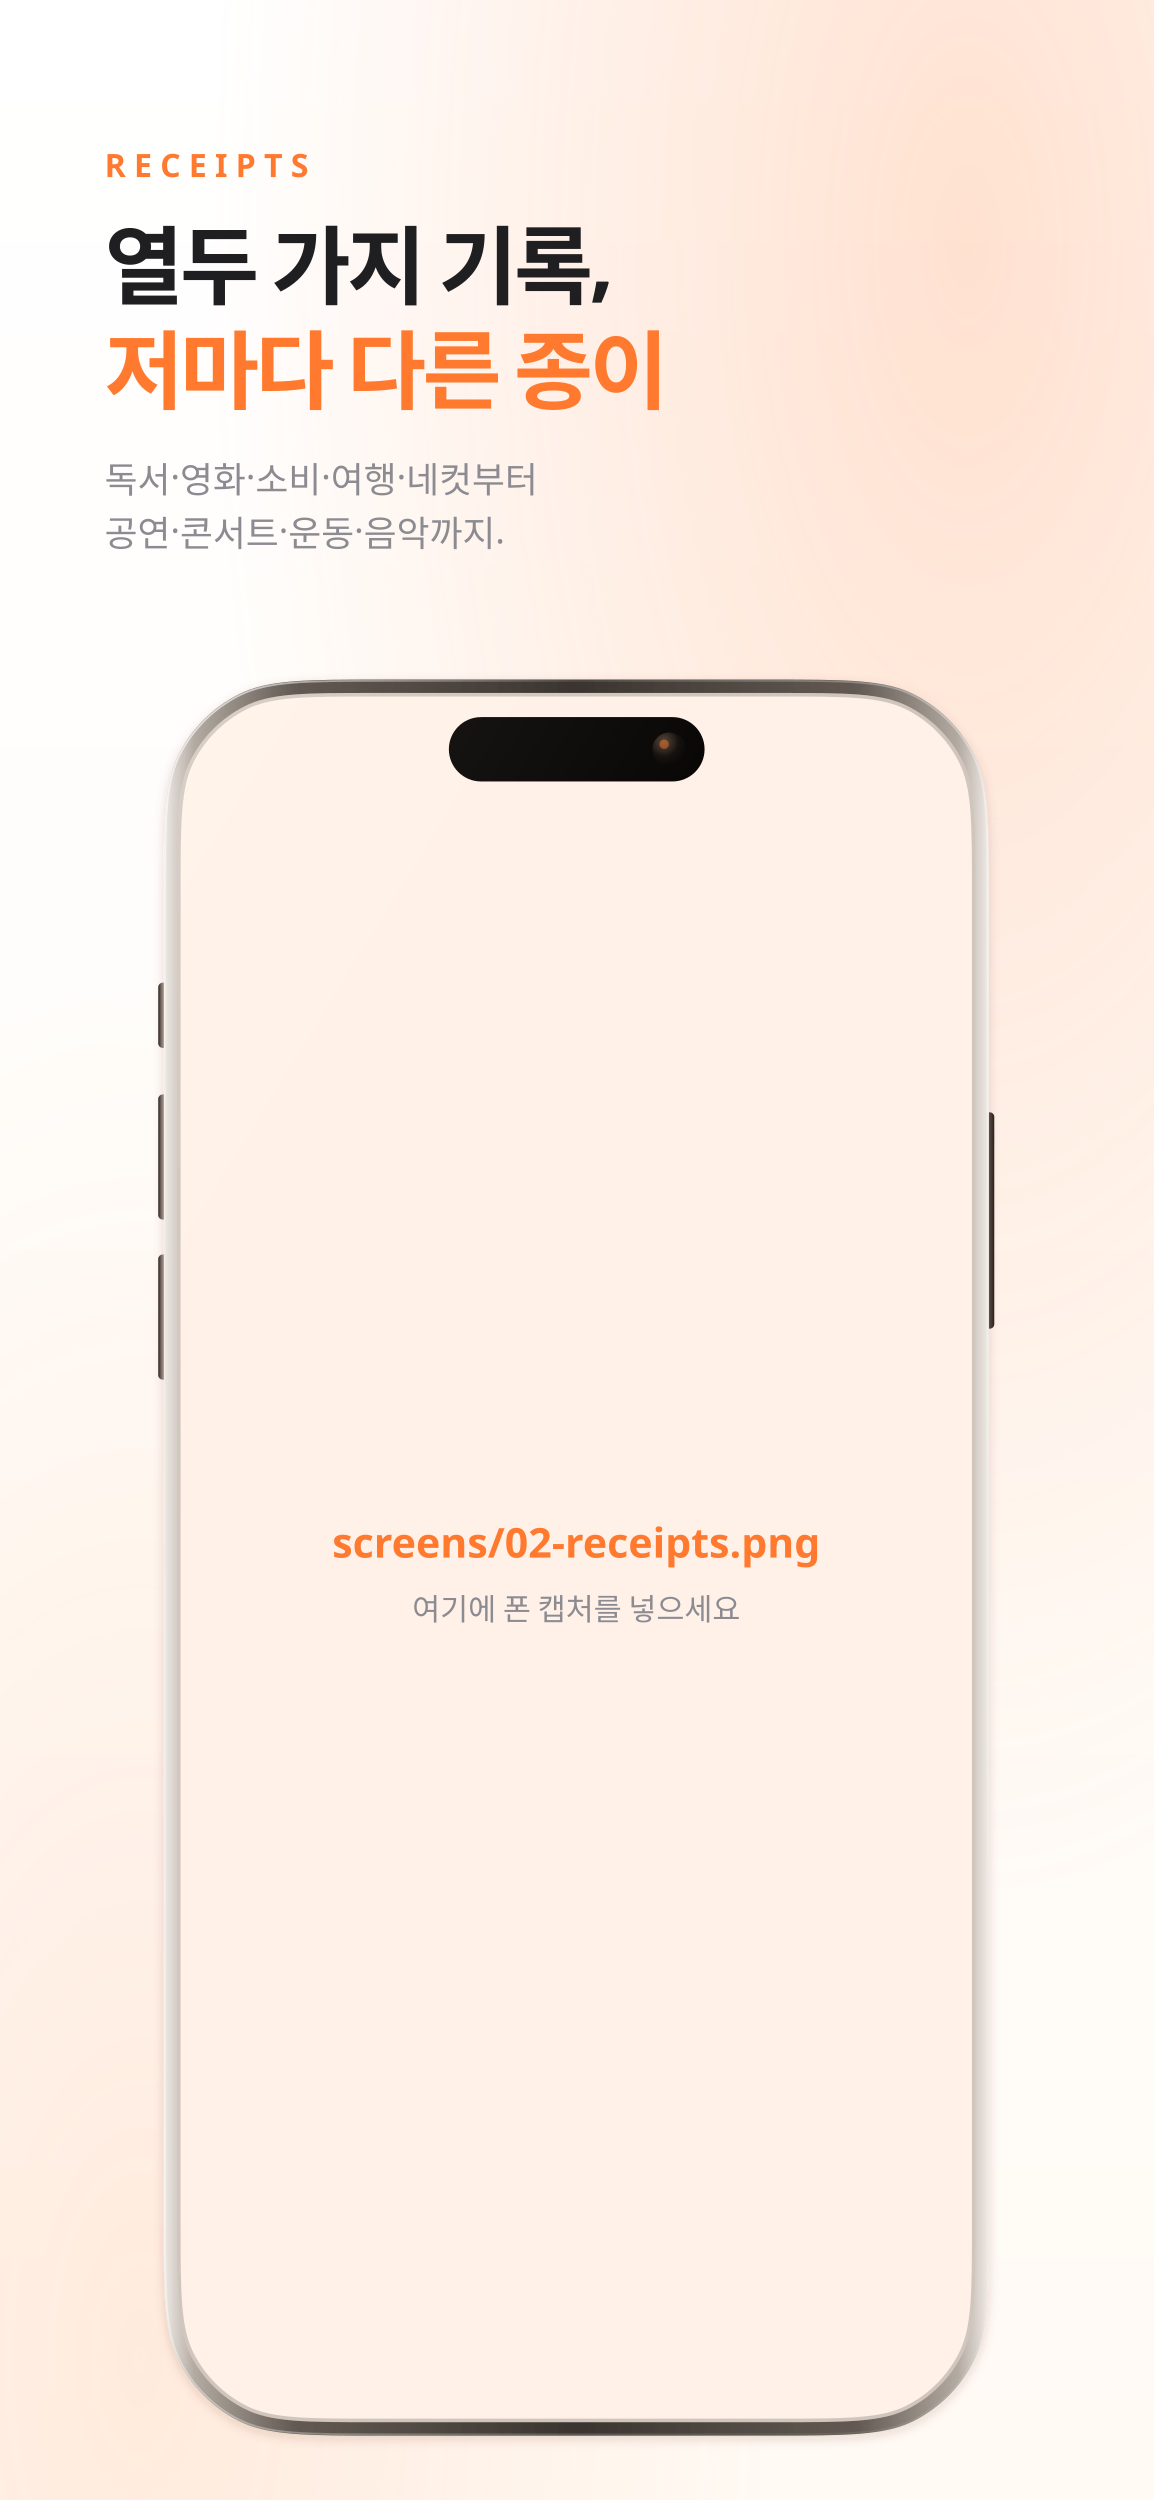
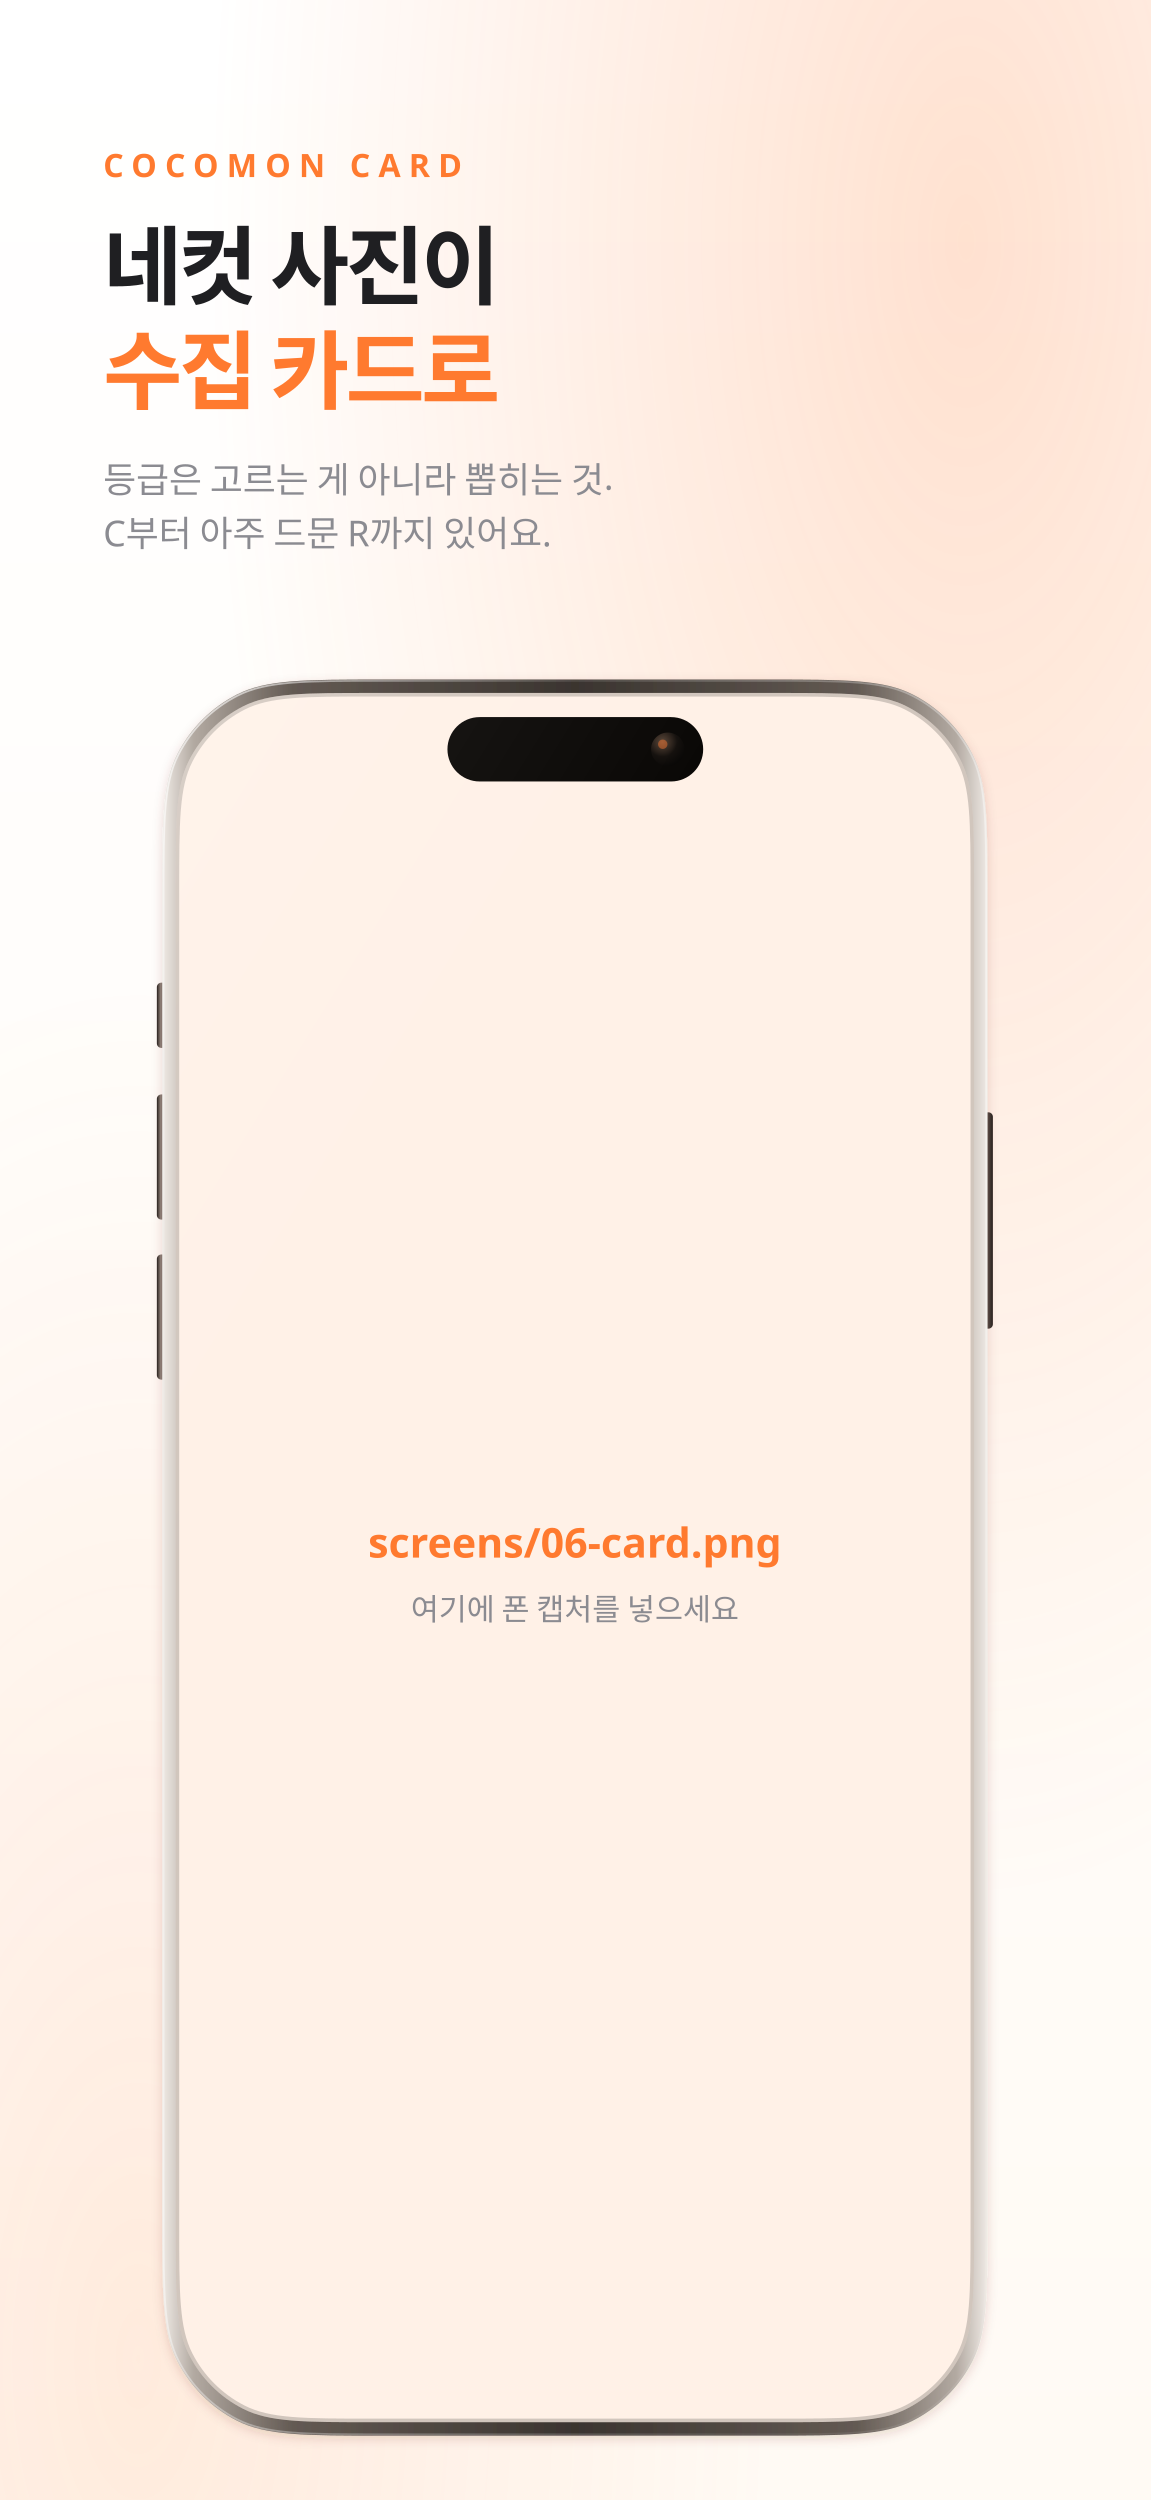
- <svg xmlns="http://www.w3.org/2000/svg" width="1290" height="2796" viewBox="0 0 1290 2796">
+ <svg xmlns="http://www.w3.org/2000/svg" width="1320" height="2868" viewBox="1.57 0 1286.86 2796">
  <defs>
    <linearGradient id="bg" x1="0" y1="0" x2="0" y2="1" gradientUnits="userSpaceOnUse" gradientTransform="scale(1290 2796)">
      <stop offset="0" stop-color="#ffffff" />
      <stop offset="1" stop-color="#fffaf4" />
    </linearGradient>
    <radialGradient id="glow" cx="0.84" cy="0.10" r="0.66" gradientUnits="userSpaceOnUse" gradientTransform="scale(1290 2796)">
      <stop offset="0" stop-color="#ff7a2f" stop-opacity="0.22" />
      <stop offset="1" stop-color="#ff7a2f" stop-opacity="0" />
    </radialGradient>
    <radialGradient id="glow2" cx="0.12" cy="0.94" r="0.55" gradientUnits="userSpaceOnUse" gradientTransform="scale(1290 2796)">
      <stop offset="0" stop-color="#ff7a2f" stop-opacity="0.12" />
      <stop offset="1" stop-color="#ff7a2f" stop-opacity="0" />
    </radialGradient>
    <linearGradient id="rail" x1="0" y1="0" x2="1" y2="0">
      <stop offset="0" stop-color="#f3eee9" />
      <stop offset="0.04" stop-color="#b3aaa2" />
      <stop offset="0.16" stop-color="#635a53" />
      <stop offset="0.5" stop-color="#3a342f" />
      <stop offset="0.84" stop-color="#635a53" />
      <stop offset="0.96" stop-color="#b3aaa2" />
      <stop offset="1" stop-color="#f3eee9" />
    </linearGradient>
    <linearGradient id="rim" x1="0" y1="0" x2="0.7" y2="1">
      <stop offset="0" stop-color="#ffffff" stop-opacity="0.70" />
      <stop offset="0.24" stop-color="#ffffff" stop-opacity="0.10" />
      <stop offset="0.58" stop-color="#ffffff" stop-opacity="0.46" />
      <stop offset="1" stop-color="#ffffff" stop-opacity="0.08" />
    </linearGradient>
    <linearGradient id="btn" x1="0" y1="0" x2="1" y2="0">
      <stop offset="0" stop-color="#26211d" />
      <stop offset="0.35" stop-color="#978d84" />
      <stop offset="0.6" stop-color="#544c45" />
      <stop offset="1" stop-color="#26211d" />
    </linearGradient>
    <linearGradient id="glare" x1="0" y1="0" x2="0.75" y2="1">
      <stop offset="0" stop-color="#ffffff" stop-opacity="0.16" />
      <stop offset="0.16" stop-color="#ffffff" stop-opacity="0.05" />
      <stop offset="0.34" stop-color="#ffffff" stop-opacity="0" />
    </linearGradient>
    <radialGradient id="lens" cx="0.34" cy="0.28" r="0.8">
      <stop offset="0" stop-color="#5a4638" />
      <stop offset="0.55" stop-color="#14100d" />
      <stop offset="1" stop-color="#070605" />
    </radialGradient>
    <filter id="drop" x="-30%" y="-15%" width="160%" height="140%">
      <feDropShadow dx="0" dy="34" stdDeviation="34" flood-color="#6b3410" flood-opacity="0.22" />
      <feDropShadow dx="0" dy="4" stdDeviation="6" flood-color="#6b3410" flood-opacity="0.16" />
    </filter>
    <clipPath id="screenClip">
      <path d="M 870.2 775 c 77.29 0 115.93 0 145.45 15.04 a 138 138 0 0 1 60.31 60.31 c 15.04 29.52 15.04 68.16 15.04 145.45 L 1091 2488.2 c 0 77.29 0 115.93 -15.04 145.45 a 138 138 0 0 1 -60.31 60.31 c -29.52 15.04 -68.16 15.04 -145.45 15.04 L 418.8 2709 c -77.29 0 -115.93 0 -145.45 -15.04 a 138 138 0 0 1 -60.31 -60.31 c -15.04 -29.52 -15.04 -68.16 -15.04 -145.45 L 198 995.8 c 0 -77.29 0 -115.93 15.04 -145.45 a 138 138 0 0 1 60.31 -60.31 c 29.52 -15.04 68.16 -15.04 145.45 -15.04 Z" />
    </clipPath>
  </defs>
  <g id="Background">
    <rect x="-400" width="2090" height="2796" fill="url(#bg)" />
    <rect x="-400" width="2090" height="2796" fill="url(#glow)" />
    <rect x="-400" width="2090" height="2796" fill="url(#glow2)" />
  </g>
  <g id="Caption" font-family="Pretendard, Pretendard Variable, Apple SD Gothic Neo, Malgun Gothic, sans-serif">
-     <text x="117" y="198" font-size="36" font-weight="700" letter-spacing="9.1" fill="#ff7a2f">RECEIPTS</text>
-     <text x="117" y="333" font-size="96" font-weight="800" letter-spacing="-3.9" fill="#1f1f22">열두 가지 기록,</text>
-     <text x="117" y="450" font-size="96" font-weight="800" letter-spacing="-3.9" fill="#ff7a2f">저마다 다른 종이</text>
-     <text x="117" y="551" font-size="40" font-weight="500" fill="#8b8b91">독서·영화·소비·여행·네컷부터</text>
-     <text x="117" y="611" font-size="40" font-weight="500" fill="#8b8b91">공연·콘서트·운동·음악까지.</text>
+     <text x="117" y="198" font-size="36" font-weight="700" letter-spacing="9.1" fill="#ff7a2f">COCOMON CARD</text>
+     <text x="117" y="333" font-size="96" font-weight="800" letter-spacing="-3.9" fill="#1f1f22">네컷 사진이</text>
+     <text x="117" y="450" font-size="96" font-weight="800" letter-spacing="-3.9" fill="#ff7a2f">수집 카드로</text>
+     <text x="117" y="551" font-size="40" font-weight="500" fill="#8b8b91">등급은 고르는 게 아니라 뽑히는 것.</text>
+     <text x="117" y="611" font-size="40" font-weight="500" fill="#8b8b91">C부터 아주 드문 R까지 있어요.</text>
  </g>
  <g id="Device">
    <g id="Side buttons">
      <rect x="177" y="1099" width="13" height="73" rx="5.06" fill="url(#btn)" />
      <rect x="177" y="1224" width="13" height="140" rx="5.06" fill="url(#btn)" />
      <rect x="177" y="1403" width="13" height="140" rx="5.06" fill="url(#btn)" />
      <rect x="1099" y="1244" width="13" height="242" rx="5.06" fill="url(#btn)" />
    </g>
    <path id="Body" d="M 861.2 760 c 85.69 0 128.53 0 161.26 16.68 a 153 153 0 0 1 66.86 66.86 c 16.68 32.73 16.68 75.57 16.68 161.26 L 1106 2479.2 c 0 85.69 0 128.53 -16.68 161.26 a 153 153 0 0 1 -66.86 66.86 c -32.73 16.68 -75.57 16.68 -161.26 16.68 L 427.8 2724 c -85.69 0 -128.53 0 -161.26 -16.68 a 153 153 0 0 1 -66.86 -66.86 c -16.68 -32.73 -16.68 -75.57 -16.68 -161.26 L 183 1004.8 c 0 -85.69 0 -128.53 16.68 -161.26 a 153 153 0 0 1 66.86 -66.86 c 32.73 -16.68 75.57 -16.68 161.26 -16.68 Z" fill="url(#rail)" filter="url(#drop)" />
    <path id="Rim" d="M 862.1 761.5 c 84.85 0 127.27 0 159.68 16.51 a 151.5 151.5 0 0 1 66.21 66.21 c 16.51 32.41 16.51 74.83 16.51 159.68 L 1104.5 2480.1 c 0 84.85 0 127.27 -16.51 159.68 a 151.5 151.5 0 0 1 -66.21 66.21 c -32.41 16.51 -74.83 16.51 -159.68 16.51 L 426.9 2722.5 c -84.85 0 -127.27 0 -159.68 -16.51 a 151.5 151.5 0 0 1 -66.21 -66.21 c -16.51 -32.41 -16.51 -74.83 -16.51 -159.68 L 184.5 1003.9 c 0 -84.85 0 -127.27 16.51 -159.68 a 151.5 151.5 0 0 1 66.21 -66.21 c 32.41 -16.51 74.83 -16.51 159.68 -16.51 Z" fill="none" stroke="url(#rim)" stroke-width="2" />
    <g clip-path="url(#screenClip)">
      <rect x="198" y="775" width="893" height="1934" fill="#fff1e7" />
-       <text x="644.5" y="1742" font-family="Pretendard, Pretendard Variable, Apple SD Gothic Neo, Malgun Gothic, sans-serif" font-size="46" font-weight="700" fill="#ff7a2f" text-anchor="middle">screens/02-receipts.png</text>
+       <text x="644.5" y="1742" font-family="Pretendard, Pretendard Variable, Apple SD Gothic Neo, Malgun Gothic, sans-serif" font-size="46" font-weight="700" fill="#ff7a2f" text-anchor="middle">screens/06-card.png</text>
      <text x="644.5" y="1812" font-family="Pretendard, Pretendard Variable, Apple SD Gothic Neo, Malgun Gothic, sans-serif" font-size="34" fill="#8b8b91" text-anchor="middle">여기에 폰 캡처를 넣으세요</text>
      <path d="M 870.2 775 c 77.29 0 115.93 0 145.45 15.04 a 138 138 0 0 1 60.31 60.31 c 15.04 29.52 15.04 68.16 15.04 145.45 L 1091 2488.2 c 0 77.29 0 115.93 -15.04 145.45 a 138 138 0 0 1 -60.31 60.31 c -29.52 15.04 -68.16 15.04 -145.45 15.04 L 418.8 2709 c -77.29 0 -115.93 0 -145.45 -15.04 a 138 138 0 0 1 -60.31 -60.31 c -15.04 -29.52 -15.04 -68.16 -15.04 -145.45 L 198 995.8 c 0 -77.29 0 -115.93 15.04 -145.45 a 138 138 0 0 1 60.31 -60.31 c 29.52 -15.04 68.16 -15.04 145.45 -15.04 Z" fill="none" stroke="#000000" stroke-opacity="0.18" stroke-width="8" />
    </g>
    <g id="Dynamic island">
      <rect x="502" y="802" width="286" height="72" rx="36" fill="#0a0806" />
      <circle cx="748.4" cy="838" r="18.72" fill="url(#lens)" />
      <circle cx="742.78" cy="832.38" r="5.24" fill="#ff7a2f" fill-opacity="0.45" />
    </g>
    <path id="Glare" d="M 870.2 775 c 77.29 0 115.93 0 145.45 15.04 a 138 138 0 0 1 60.31 60.31 c 15.04 29.52 15.04 68.16 15.04 145.45 L 1091 2488.2 c 0 77.29 0 115.93 -15.04 145.45 a 138 138 0 0 1 -60.31 60.31 c -29.52 15.04 -68.16 15.04 -145.45 15.04 L 418.8 2709 c -77.29 0 -115.93 0 -145.45 -15.04 a 138 138 0 0 1 -60.31 -60.31 c -15.04 -29.52 -15.04 -68.16 -15.04 -145.45 L 198 995.8 c 0 -77.29 0 -115.93 15.04 -145.45 a 138 138 0 0 1 60.31 -60.31 c 29.52 -15.04 68.16 -15.04 145.45 -15.04 Z" fill="url(#glare)" pointer-events="none" />
  </g>
</svg>
